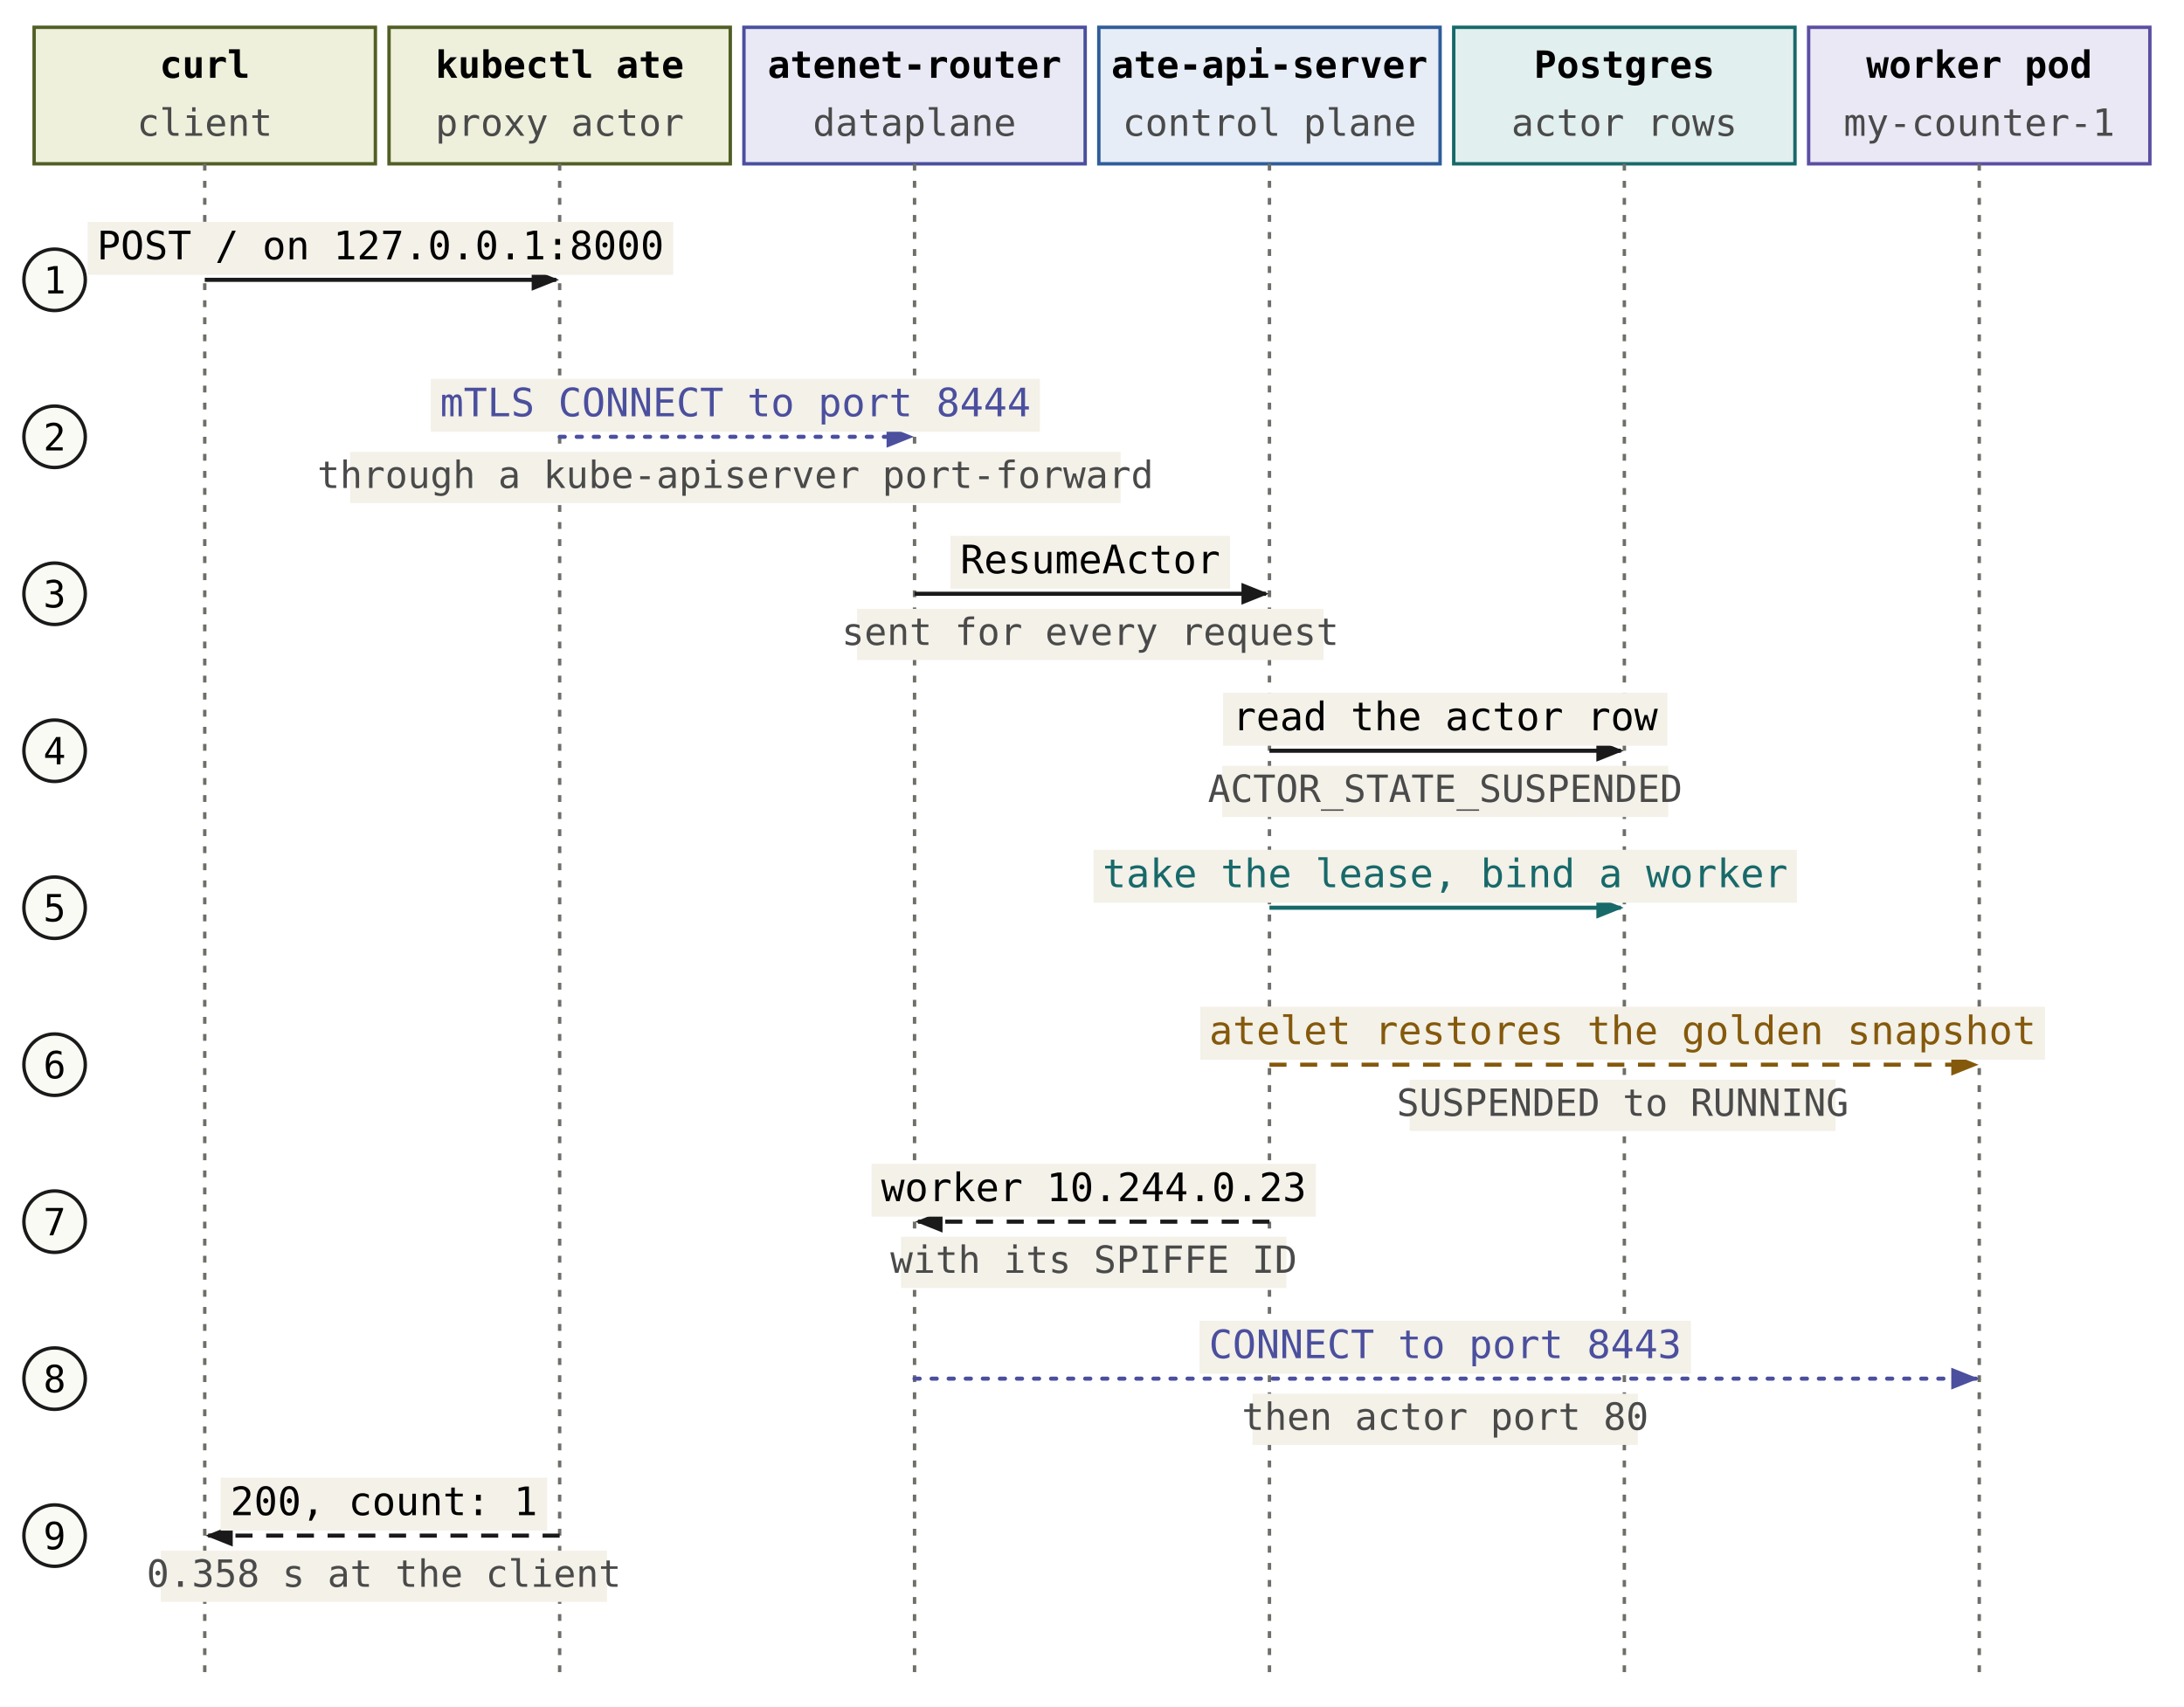
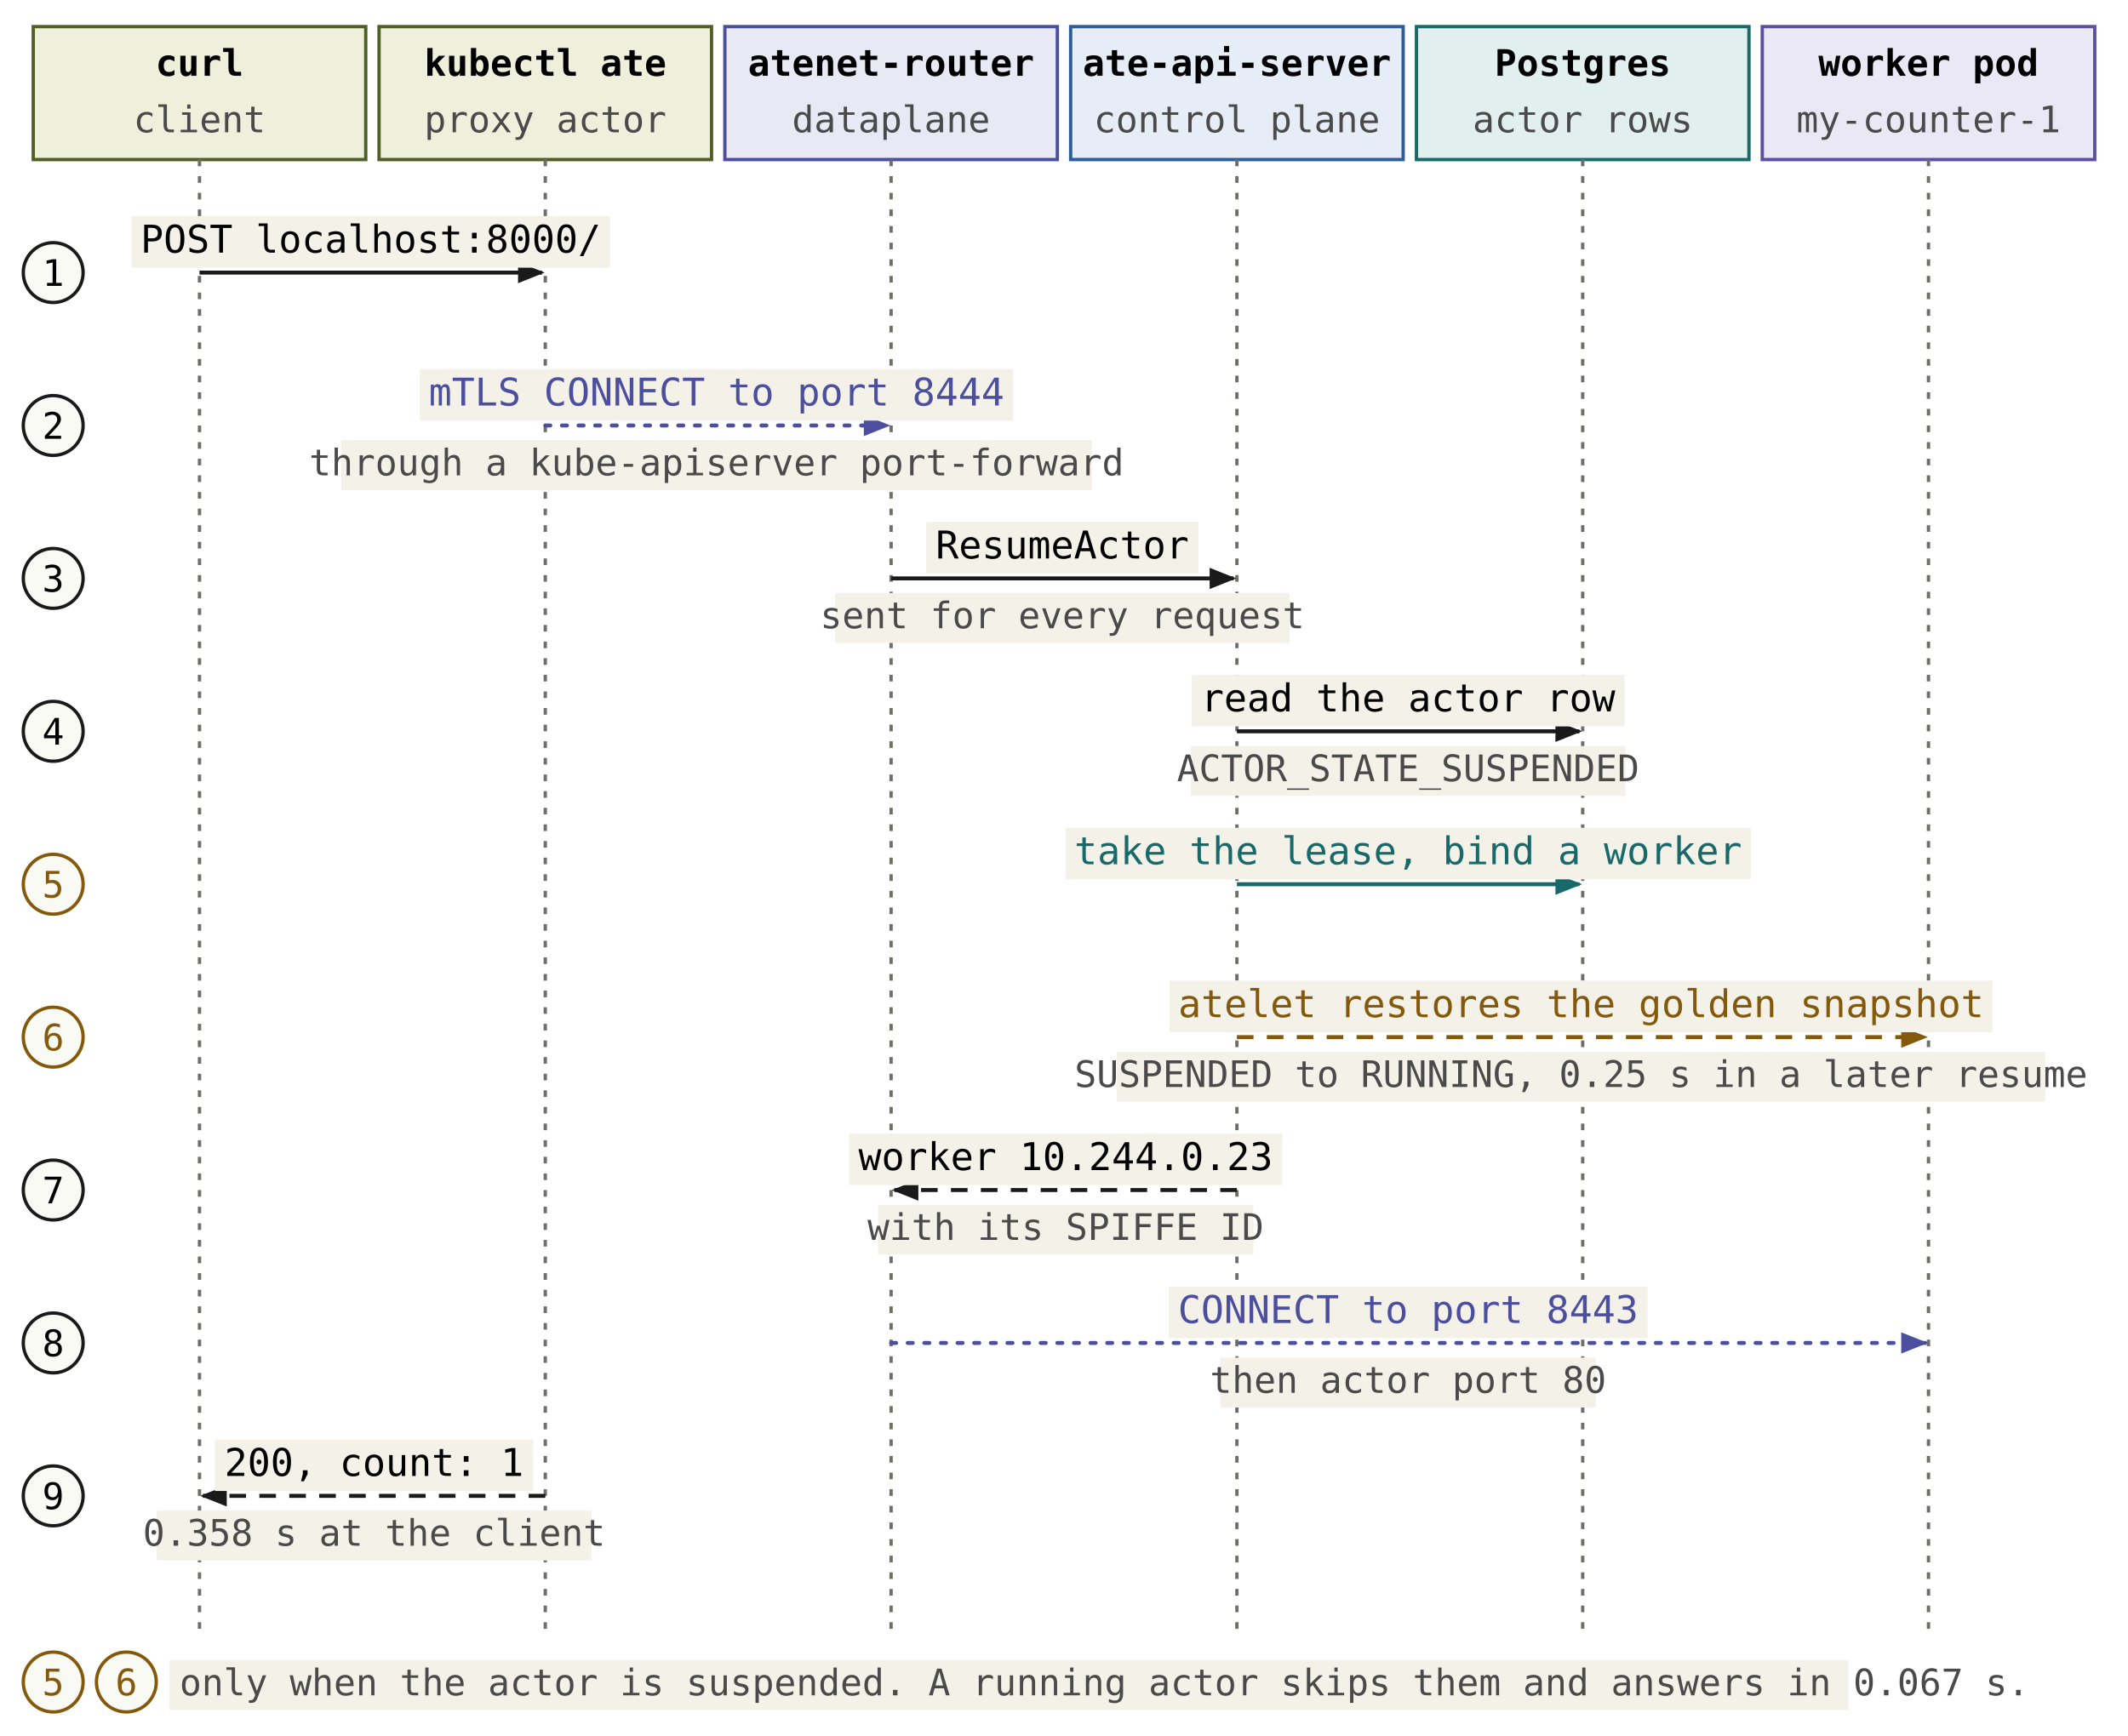
- <svg xmlns="http://www.w3.org/2000/svg" viewBox="0 0 640 500" role="img" aria-labelledby="fig-1-2-title fig-1-2-desc" font-family="JetBrains Mono, ui-monospace, monospace">
+ <svg xmlns="http://www.w3.org/2000/svg" viewBox="0 0 640 522" role="img" aria-labelledby="fig-1-2-title fig-1-2-desc" font-family="JetBrains Mono, ui-monospace, monospace">
  <defs>
    <marker id="fig-1-2-head-ink" viewBox="0 0 10 10" refX="9" refY="5" markerWidth="8" markerHeight="8" markerUnits="userSpaceOnUse" orient="auto-start-reverse">
      <path d="M0 1 L10 5 L0 9 z" fill="var(--m-ink, #1a1a1a)" />
    </marker>
    <marker id="fig-1-2-head-indigo" viewBox="0 0 10 10" refX="9" refY="5" markerWidth="8" markerHeight="8" markerUnits="userSpaceOnUse" orient="auto-start-reverse">
      <path d="M0 1 L10 5 L0 9 z" fill="var(--m-indigo-ink, #4b4f9e)" />
    </marker>
    <marker id="fig-1-2-head-teal" viewBox="0 0 10 10" refX="9" refY="5" markerWidth="8" markerHeight="8" markerUnits="userSpaceOnUse" orient="auto-start-reverse">
      <path d="M0 1 L10 5 L0 9 z" fill="var(--m-teal-ink, #18696a)" />
    </marker>
    <marker id="fig-1-2-head-amber" viewBox="0 0 10 10" refX="9" refY="5" markerWidth="8" markerHeight="8" markerUnits="userSpaceOnUse" orient="auto-start-reverse">
      <path d="M0 1 L10 5 L0 9 z" fill="var(--m-amber-ink, #85590c)" />
    </marker>
  </defs>
  <rect x="10" y="8" width="100" height="40" fill="var(--m-olive-fill, #eef0dc)" stroke="var(--m-olive-ink, #515f26)" />
  <text x="60" y="22.8" font-size="11" text-anchor="middle" font-weight="700">curl</text>
  <text x="60" y="39.8" font-size="11" text-anchor="middle" class="m-serif" fill="var(--m-ink-soft, #4a4a4a)">client</text>
  <line x1="60" y1="48" x2="60" y2="490" stroke="var(--m-ink-mute, #6f6f6a)" stroke-width="1" stroke-dasharray="2 3" />
  <rect x="114" y="8" width="100" height="40" fill="var(--m-olive-fill, #eef0dc)" stroke="var(--m-olive-ink, #515f26)" />
  <text x="164" y="22.8" font-size="11" text-anchor="middle" font-weight="700">kubectl ate</text>
  <text x="164" y="39.8" font-size="11" text-anchor="middle" class="m-serif" fill="var(--m-ink-soft, #4a4a4a)">proxy actor</text>
  <line x1="164" y1="48" x2="164" y2="490" stroke="var(--m-ink-mute, #6f6f6a)" stroke-width="1" stroke-dasharray="2 3" />
  <rect x="218" y="8" width="100" height="40" fill="var(--m-indigo-fill, #e9e9f6)" stroke="var(--m-indigo-ink, #4b4f9e)" />
  <text x="268" y="22.8" font-size="11" text-anchor="middle" font-weight="700">atenet-router</text>
  <text x="268" y="39.8" font-size="11" text-anchor="middle" class="m-serif" fill="var(--m-ink-soft, #4a4a4a)">dataplane</text>
  <line x1="268" y1="48" x2="268" y2="490" stroke="var(--m-ink-mute, #6f6f6a)" stroke-width="1" stroke-dasharray="2 3" />
  <rect x="322" y="8" width="100" height="40" fill="var(--m-blue-fill, #e6edf6)" stroke="var(--m-blue-ink, #2f5d9a)" />
  <text x="372" y="22.8" font-size="11" text-anchor="middle" font-weight="700">ate-api-server</text>
  <text x="372" y="39.8" font-size="11" text-anchor="middle" class="m-serif" fill="var(--m-ink-soft, #4a4a4a)">control plane</text>
  <line x1="372" y1="48" x2="372" y2="490" stroke="var(--m-ink-mute, #6f6f6a)" stroke-width="1" stroke-dasharray="2 3" />
  <rect x="426" y="8" width="100" height="40" fill="var(--m-teal-fill, #e1efee)" stroke="var(--m-teal-ink, #18696a)" />
  <text x="476" y="22.8" font-size="11" text-anchor="middle" font-weight="700">Postgres</text>
  <text x="476" y="39.8" font-size="11" text-anchor="middle" class="m-serif" fill="var(--m-ink-soft, #4a4a4a)">actor rows</text>
  <line x1="476" y1="48" x2="476" y2="490" stroke="var(--m-ink-mute, #6f6f6a)" stroke-width="1" stroke-dasharray="2 3" />
  <rect x="530" y="8" width="100" height="40" fill="var(--m-violet-fill, #ebe8f5)" stroke="var(--m-violet-ink, #5b4fa3)" />
  <text x="580" y="22.8" font-size="11" text-anchor="middle" font-weight="700">worker pod</text>
  <text x="580" y="39.8" font-size="11" text-anchor="middle" class="m-serif" fill="var(--m-ink-soft, #4a4a4a)">my-counter-1</text>
  <line x1="580" y1="48" x2="580" y2="490" stroke="var(--m-ink-mute, #6f6f6a)" stroke-width="1" stroke-dasharray="2 3" />
  <g data-beat="1">
    <animate attributeName="opacity" values="0;0;1" keyTimes="0;0;1" calcMode="spline" keySplines="0 0 1 1;0.23 1 0.32 1" dur="0.45s" begin="indefinite" fill="freeze" />
    <animateTransform attributeName="transform" type="translate" values="0 4;0 4;0 0" keyTimes="0;0;1" calcMode="spline" keySplines="0 0 1 1;0.23 1 0.32 1" dur="0.45s" begin="indefinite" fill="freeze" />
    <circle cx="16" cy="82" r="9" fill="var(--m-paper, #fafaf5)" stroke="var(--m-ink, #1a1a1a)" stroke-width="1" />
    <text x="16" y="86" font-size="11" text-anchor="middle">1</text>
    <line x1="60" y1="82" x2="163" y2="82" stroke="var(--m-ink, #1a1a1a)" stroke-width="1.2" marker-end="url(#fig-1-2-head-ink)" />
    <circle class="m-packet" r="3.5" fill="var(--m-ink, #1a1a1a)" opacity="0">
      <animateMotion path="M60 82 L163 82" keyPoints="0;0;1;1" keyTimes="0;0;0.688;1" calcMode="linear" dur="0.8s" begin="indefinite" fill="freeze" />
      <animate attributeName="opacity" values="0;0;1;1;0" keyTimes="0;0;0.1;0.688;1" dur="0.8s" begin="indefinite" fill="freeze" />
    </circle>
-     <rect class="m-knock" x="25.7" y="65.03" width="171.6" height="15.5" fill="var(--m-panel, #f3f1e8)" />
-     <text x="111.5" y="76" font-size="11.5" text-anchor="middle">POST / on 127.0.0.1:8000</text>
+     <rect class="m-knock" x="39.5" y="65.03" width="144" height="15.5" fill="var(--m-panel, #f3f1e8)" />
+     <text x="111.5" y="76" font-size="11.5" text-anchor="middle">POST localhost:8000/</text>
  </g>
  <g data-beat="2">
    <animate attributeName="opacity" values="0;0;1" keyTimes="0;0.571;1" calcMode="spline" keySplines="0 0 1 1;0.23 1 0.32 1" dur="1.05s" begin="indefinite" fill="freeze" />
    <animateTransform attributeName="transform" type="translate" values="0 4;0 4;0 0" keyTimes="0;0.571;1" calcMode="spline" keySplines="0 0 1 1;0.23 1 0.32 1" dur="1.05s" begin="indefinite" fill="freeze" />
    <circle cx="16" cy="128" r="9" fill="var(--m-paper, #fafaf5)" stroke="var(--m-ink, #1a1a1a)" stroke-width="1" />
    <text x="16" y="132" font-size="11" text-anchor="middle">2</text>
    <line x1="164" y1="128" x2="267" y2="128" stroke="var(--m-indigo-ink, #4b4f9e)" stroke-width="1.2" stroke-dasharray="1.5 3.5" stroke-linecap="round" marker-end="url(#fig-1-2-head-indigo)" />
    <circle class="m-packet" r="3.5" fill="var(--m-indigo-ink, #4b4f9e)" opacity="0">
      <animateMotion path="M164 128 L267 128" keyPoints="0;0;1;1" keyTimes="0;0.429;0.821;1" calcMode="linear" dur="1.4s" begin="indefinite" fill="freeze" />
      <animate attributeName="opacity" values="0;0;1;1;0" keyTimes="0;0.429;0.486;0.821;1" dur="1.4s" begin="indefinite" fill="freeze" />
    </circle>
    <rect class="m-knock" x="126.25" y="111.03" width="178.5" height="15.5" fill="var(--m-panel, #f3f1e8)" />
    <text x="215.5" y="122" font-size="11.5" text-anchor="middle" fill="var(--m-indigo-ink, #4b4f9e)">mTLS CONNECT to port 8444</text>
    <rect class="m-knock" x="102.61" y="132.42" width="225.78" height="15" fill="var(--m-panel, #f3f1e8)" />
    <text x="215.5" y="143" font-size="11" text-anchor="middle" class="m-serif" fill="var(--m-ink-soft, #4a4a4a)">through a kube-apiserver port-forward</text>
  </g>
  <g data-beat="3">
    <animate attributeName="opacity" values="0;0;1" keyTimes="0;0.727;1" calcMode="spline" keySplines="0 0 1 1;0.23 1 0.32 1" dur="1.65s" begin="indefinite" fill="freeze" />
    <animateTransform attributeName="transform" type="translate" values="0 4;0 4;0 0" keyTimes="0;0.727;1" calcMode="spline" keySplines="0 0 1 1;0.23 1 0.32 1" dur="1.65s" begin="indefinite" fill="freeze" />
    <circle cx="16" cy="174" r="9" fill="var(--m-paper, #fafaf5)" stroke="var(--m-ink, #1a1a1a)" stroke-width="1" />
    <text x="16" y="178" font-size="11" text-anchor="middle">3</text>
    <line x1="268" y1="174" x2="371" y2="174" stroke="var(--m-ink, #1a1a1a)" stroke-width="1.2" marker-end="url(#fig-1-2-head-ink)" />
    <circle class="m-packet" r="3.5" fill="var(--m-ink, #1a1a1a)" opacity="0">
      <animateMotion path="M268 174 L371 174" keyPoints="0;0;1;1" keyTimes="0;0.6;0.875;1" calcMode="linear" dur="2s" begin="indefinite" fill="freeze" />
      <animate attributeName="opacity" values="0;0;1;1;0" keyTimes="0;0.6;0.64;0.875;1" dur="2s" begin="indefinite" fill="freeze" />
    </circle>
    <rect class="m-knock" x="278.55" y="157.03" width="81.9" height="15.5" fill="var(--m-panel, #f3f1e8)" />
    <text x="319.5" y="168" font-size="11.5" text-anchor="middle">ResumeActor</text>
    <rect class="m-knock" x="251.16" y="178.42" width="136.68" height="15" fill="var(--m-panel, #f3f1e8)" />
    <text x="319.5" y="189" font-size="11" text-anchor="middle" class="m-serif" fill="var(--m-ink-soft, #4a4a4a)">sent for every request</text>
  </g>
  <g data-beat="4">
    <animate attributeName="opacity" values="0;0;1" keyTimes="0;0.8;1" calcMode="spline" keySplines="0 0 1 1;0.23 1 0.32 1" dur="2.25s" begin="indefinite" fill="freeze" />
    <animateTransform attributeName="transform" type="translate" values="0 4;0 4;0 0" keyTimes="0;0.8;1" calcMode="spline" keySplines="0 0 1 1;0.23 1 0.32 1" dur="2.25s" begin="indefinite" fill="freeze" />
    <circle cx="16" cy="220" r="9" fill="var(--m-paper, #fafaf5)" stroke="var(--m-ink, #1a1a1a)" stroke-width="1" />
    <text x="16" y="224" font-size="11" text-anchor="middle">4</text>
    <line x1="372" y1="220" x2="475" y2="220" stroke="var(--m-ink, #1a1a1a)" stroke-width="1.2" marker-end="url(#fig-1-2-head-ink)" />
    <circle class="m-packet" r="3.5" fill="var(--m-ink, #1a1a1a)" opacity="0">
      <animateMotion path="M372 220 L475 220" keyPoints="0;0;1;1" keyTimes="0;0.692;0.904;1" calcMode="linear" dur="2.6s" begin="indefinite" fill="freeze" />
      <animate attributeName="opacity" values="0;0;1;1;0" keyTimes="0;0.692;0.723;0.904;1" dur="2.6s" begin="indefinite" fill="freeze" />
    </circle>
    <rect class="m-knock" x="358.4" y="203.03" width="130.2" height="15.5" fill="var(--m-panel, #f3f1e8)" />
    <text x="423.5" y="214" font-size="11.5" text-anchor="middle">read the actor row</text>
    <rect class="m-knock" x="358.13" y="224.42" width="130.74" height="15" fill="var(--m-panel, #f3f1e8)" />
    <text x="423.5" y="235" font-size="11" text-anchor="middle" class="m-serif" fill="var(--m-ink-soft, #4a4a4a)">ACTOR_STATE_SUSPENDED</text>
  </g>
  <g data-beat="5">
    <animate attributeName="opacity" values="0;0;1" keyTimes="0;0.842;1" calcMode="spline" keySplines="0 0 1 1;0.23 1 0.32 1" dur="2.85s" begin="indefinite" fill="freeze" />
    <animateTransform attributeName="transform" type="translate" values="0 4;0 4;0 0" keyTimes="0;0.842;1" calcMode="spline" keySplines="0 0 1 1;0.23 1 0.32 1" dur="2.85s" begin="indefinite" fill="freeze" />
-     <circle cx="16" cy="266" r="9" fill="var(--m-paper, #fafaf5)" stroke="var(--m-ink, #1a1a1a)" stroke-width="1" />
-     <text x="16" y="270" font-size="11" text-anchor="middle">5</text>
+     <circle cx="16" cy="266" r="9" fill="var(--m-paper, #fafaf5)" stroke="var(--m-amber-ink, #85590c)" stroke-width="1" />
+     <text x="16" y="270" font-size="11" text-anchor="middle" fill="var(--m-amber-ink, #85590c)">5</text>
    <line x1="372" y1="266" x2="475" y2="266" stroke="var(--m-teal-ink, #18696a)" stroke-width="1.2" marker-end="url(#fig-1-2-head-teal)" />
    <circle class="m-packet" r="3.5" fill="var(--m-teal-ink, #18696a)" opacity="0">
      <animateMotion path="M372 266 L475 266" keyPoints="0;0;1;1" keyTimes="0;0.75;0.922;1" calcMode="linear" dur="3.2s" begin="indefinite" fill="freeze" />
      <animate attributeName="opacity" values="0;0;1;1;0" keyTimes="0;0.75;0.775;0.922;1" dur="3.2s" begin="indefinite" fill="freeze" />
    </circle>
    <rect class="m-knock" x="320.45" y="249.03" width="206.1" height="15.5" fill="var(--m-panel, #f3f1e8)" />
    <text x="423.5" y="260" font-size="11.5" text-anchor="middle" fill="var(--m-teal-ink, #18696a)">take the lease, bind a worker</text>
  </g>
  <g data-beat="6">
    <animate attributeName="opacity" values="0;0;1" keyTimes="0;0.87;1" calcMode="spline" keySplines="0 0 1 1;0.23 1 0.32 1" dur="3.45s" begin="indefinite" fill="freeze" />
    <animateTransform attributeName="transform" type="translate" values="0 4;0 4;0 0" keyTimes="0;0.87;1" calcMode="spline" keySplines="0 0 1 1;0.23 1 0.32 1" dur="3.45s" begin="indefinite" fill="freeze" />
-     <circle cx="16" cy="312" r="9" fill="var(--m-paper, #fafaf5)" stroke="var(--m-ink, #1a1a1a)" stroke-width="1" />
-     <text x="16" y="316" font-size="11" text-anchor="middle">6</text>
+     <circle cx="16" cy="312" r="9" fill="var(--m-paper, #fafaf5)" stroke="var(--m-amber-ink, #85590c)" stroke-width="1" />
+     <text x="16" y="316" font-size="11" text-anchor="middle" fill="var(--m-amber-ink, #85590c)">6</text>
    <line x1="372" y1="312" x2="579" y2="312" stroke="var(--m-amber-ink, #85590c)" stroke-width="1.2" stroke-dasharray="5 4" marker-end="url(#fig-1-2-head-amber)" />
    <circle class="m-packet" r="3.5" fill="var(--m-amber-ink, #85590c)" opacity="0">
      <animateMotion path="M372 312 L579 312" keyPoints="0;0;1;1" keyTimes="0;0.789;0.934;1" calcMode="linear" dur="3.8s" begin="indefinite" fill="freeze" />
      <animate attributeName="opacity" values="0;0;1;1;0" keyTimes="0;0.789;0.811;0.934;1" dur="3.8s" begin="indefinite" fill="freeze" />
    </circle>
    <rect class="m-knock" x="351.75" y="295.03" width="247.5" height="15.5" fill="var(--m-panel, #f3f1e8)" />
    <text x="475.5" y="306" font-size="11.5" text-anchor="middle" fill="var(--m-amber-ink, #85590c)">atelet restores the golden snapshot</text>
-     <rect class="m-knock" x="413.1" y="316.42" width="124.8" height="15" fill="var(--m-panel, #f3f1e8)" />
-     <text x="475.5" y="327" font-size="11" text-anchor="middle" class="m-serif" fill="var(--m-ink-soft, #4a4a4a)">SUSPENDED to RUNNING</text>
+     <rect class="m-knock" x="335.88" y="316.42" width="279.24" height="15" fill="var(--m-panel, #f3f1e8)" />
+     <text x="475.5" y="327" font-size="11" text-anchor="middle" class="m-serif" fill="var(--m-ink-soft, #4a4a4a)">SUSPENDED to RUNNING, 0.25 s in a later resume</text>
  </g>
  <g data-beat="7">
    <animate attributeName="opacity" values="0;0;1" keyTimes="0;0.889;1" calcMode="spline" keySplines="0 0 1 1;0.23 1 0.32 1" dur="4.05s" begin="indefinite" fill="freeze" />
    <animateTransform attributeName="transform" type="translate" values="0 4;0 4;0 0" keyTimes="0;0.889;1" calcMode="spline" keySplines="0 0 1 1;0.23 1 0.32 1" dur="4.05s" begin="indefinite" fill="freeze" />
    <circle cx="16" cy="358" r="9" fill="var(--m-paper, #fafaf5)" stroke="var(--m-ink, #1a1a1a)" stroke-width="1" />
    <text x="16" y="362" font-size="11" text-anchor="middle">7</text>
    <line x1="372" y1="358" x2="269" y2="358" stroke="var(--m-ink, #1a1a1a)" stroke-width="1.2" stroke-dasharray="5 4" marker-end="url(#fig-1-2-head-ink)" />
    <circle class="m-packet" r="3.5" fill="var(--m-ink, #1a1a1a)" opacity="0">
      <animateMotion path="M372 358 L269 358" keyPoints="0;0;1;1" keyTimes="0;0.818;0.943;1" calcMode="linear" dur="4.4s" begin="indefinite" fill="freeze" />
      <animate attributeName="opacity" values="0;0;1;1;0" keyTimes="0;0.818;0.836;0.943;1" dur="4.4s" begin="indefinite" fill="freeze" />
    </circle>
    <rect class="m-knock" x="255.4" y="341.03" width="130.2" height="15.5" fill="var(--m-panel, #f3f1e8)" />
    <text x="320.5" y="352" font-size="11.5" text-anchor="middle">worker 10.244.0.23</text>
    <rect class="m-knock" x="264.04" y="362.42" width="112.92" height="15" fill="var(--m-panel, #f3f1e8)" />
    <text x="320.5" y="373" font-size="11" text-anchor="middle" class="m-serif" fill="var(--m-ink-soft, #4a4a4a)">with its SPIFFE ID</text>
  </g>
  <g data-beat="8">
    <animate attributeName="opacity" values="0;0;1" keyTimes="0;0.903;1" calcMode="spline" keySplines="0 0 1 1;0.23 1 0.32 1" dur="4.65s" begin="indefinite" fill="freeze" />
    <animateTransform attributeName="transform" type="translate" values="0 4;0 4;0 0" keyTimes="0;0.903;1" calcMode="spline" keySplines="0 0 1 1;0.23 1 0.32 1" dur="4.65s" begin="indefinite" fill="freeze" />
    <circle cx="16" cy="404" r="9" fill="var(--m-paper, #fafaf5)" stroke="var(--m-ink, #1a1a1a)" stroke-width="1" />
    <text x="16" y="408" font-size="11" text-anchor="middle">8</text>
    <line x1="268" y1="404" x2="579" y2="404" stroke="var(--m-indigo-ink, #4b4f9e)" stroke-width="1.2" stroke-dasharray="1.5 3.5" stroke-linecap="round" marker-end="url(#fig-1-2-head-indigo)" />
    <circle class="m-packet" r="3.5" fill="var(--m-indigo-ink, #4b4f9e)" opacity="0">
      <animateMotion path="M268 404 L579 404" keyPoints="0;0;1;1" keyTimes="0;0.84;0.95;1" calcMode="linear" dur="5s" begin="indefinite" fill="freeze" />
      <animate attributeName="opacity" values="0;0;1;1;0" keyTimes="0;0.84;0.856;0.95;1" dur="5s" begin="indefinite" fill="freeze" />
    </circle>
    <rect class="m-knock" x="351.5" y="387.03" width="144" height="15.5" fill="var(--m-panel, #f3f1e8)" />
    <text x="423.5" y="398" font-size="11.5" text-anchor="middle" fill="var(--m-indigo-ink, #4b4f9e)">CONNECT to port 8443</text>
    <rect class="m-knock" x="367.04" y="408.42" width="112.92" height="15" fill="var(--m-panel, #f3f1e8)" />
    <text x="423.5" y="419" font-size="11" text-anchor="middle" class="m-serif" fill="var(--m-ink-soft, #4a4a4a)">then actor port 80</text>
  </g>
  <g data-beat="9">
    <animate attributeName="opacity" values="0;0;1" keyTimes="0;0.914;1" calcMode="spline" keySplines="0 0 1 1;0.23 1 0.32 1" dur="5.25s" begin="indefinite" fill="freeze" />
    <animateTransform attributeName="transform" type="translate" values="0 4;0 4;0 0" keyTimes="0;0.914;1" calcMode="spline" keySplines="0 0 1 1;0.23 1 0.32 1" dur="5.25s" begin="indefinite" fill="freeze" />
    <circle cx="16" cy="450" r="9" fill="var(--m-paper, #fafaf5)" stroke="var(--m-ink, #1a1a1a)" stroke-width="1" />
    <text x="16" y="454" font-size="11" text-anchor="middle">9</text>
    <line x1="164" y1="450" x2="61" y2="450" stroke="var(--m-ink, #1a1a1a)" stroke-width="1.2" stroke-dasharray="5 4" marker-end="url(#fig-1-2-head-ink)" />
    <circle class="m-packet" r="3.5" fill="var(--m-ink, #1a1a1a)" opacity="0">
      <animateMotion path="M164 450 L61 450" keyPoints="0;0;1;1" keyTimes="0;0.857;0.955;1" calcMode="linear" dur="5.6s" begin="indefinite" fill="freeze" />
      <animate attributeName="opacity" values="0;0;1;1;0" keyTimes="0;0.857;0.871;0.955;1" dur="5.6s" begin="indefinite" fill="freeze" />
    </circle>
    <rect class="m-knock" x="64.65" y="433.03" width="95.7" height="15.5" fill="var(--m-panel, #f3f1e8)" />
    <text x="112.5" y="444" font-size="11.5" text-anchor="middle">200, count: 1</text>
    <rect class="m-knock" x="47.13" y="454.42" width="130.74" height="15" fill="var(--m-panel, #f3f1e8)" />
    <text x="112.5" y="465" font-size="11" text-anchor="middle" class="m-serif" fill="var(--m-ink-soft, #4a4a4a)">0.358 s at the client</text>
  </g>
+   <circle cx="16" cy="506" r="9" fill="var(--m-paper, #fafaf5)" stroke="var(--m-amber-ink, #85590c)" stroke-width="1" />
+   <text x="16" y="510" font-size="11" text-anchor="middle" fill="var(--m-amber-ink, #85590c)">5</text>
+   <circle cx="38" cy="506" r="9" fill="var(--m-paper, #fafaf5)" stroke="var(--m-amber-ink, #85590c)" stroke-width="1" />
+   <text x="38" y="510" font-size="11" text-anchor="middle" fill="var(--m-amber-ink, #85590c)">6</text>
+   <rect class="m-knock" x="51" y="499.42" width="504.96" height="15" fill="var(--m-panel, #f3f1e8)" />
+   <text x="54" y="510" font-size="11" class="m-serif" fill="var(--m-ink-soft, #4a4a4a)">only when the actor is suspended. A running actor skips them and answers in 0.067 s.</text>
</svg>
